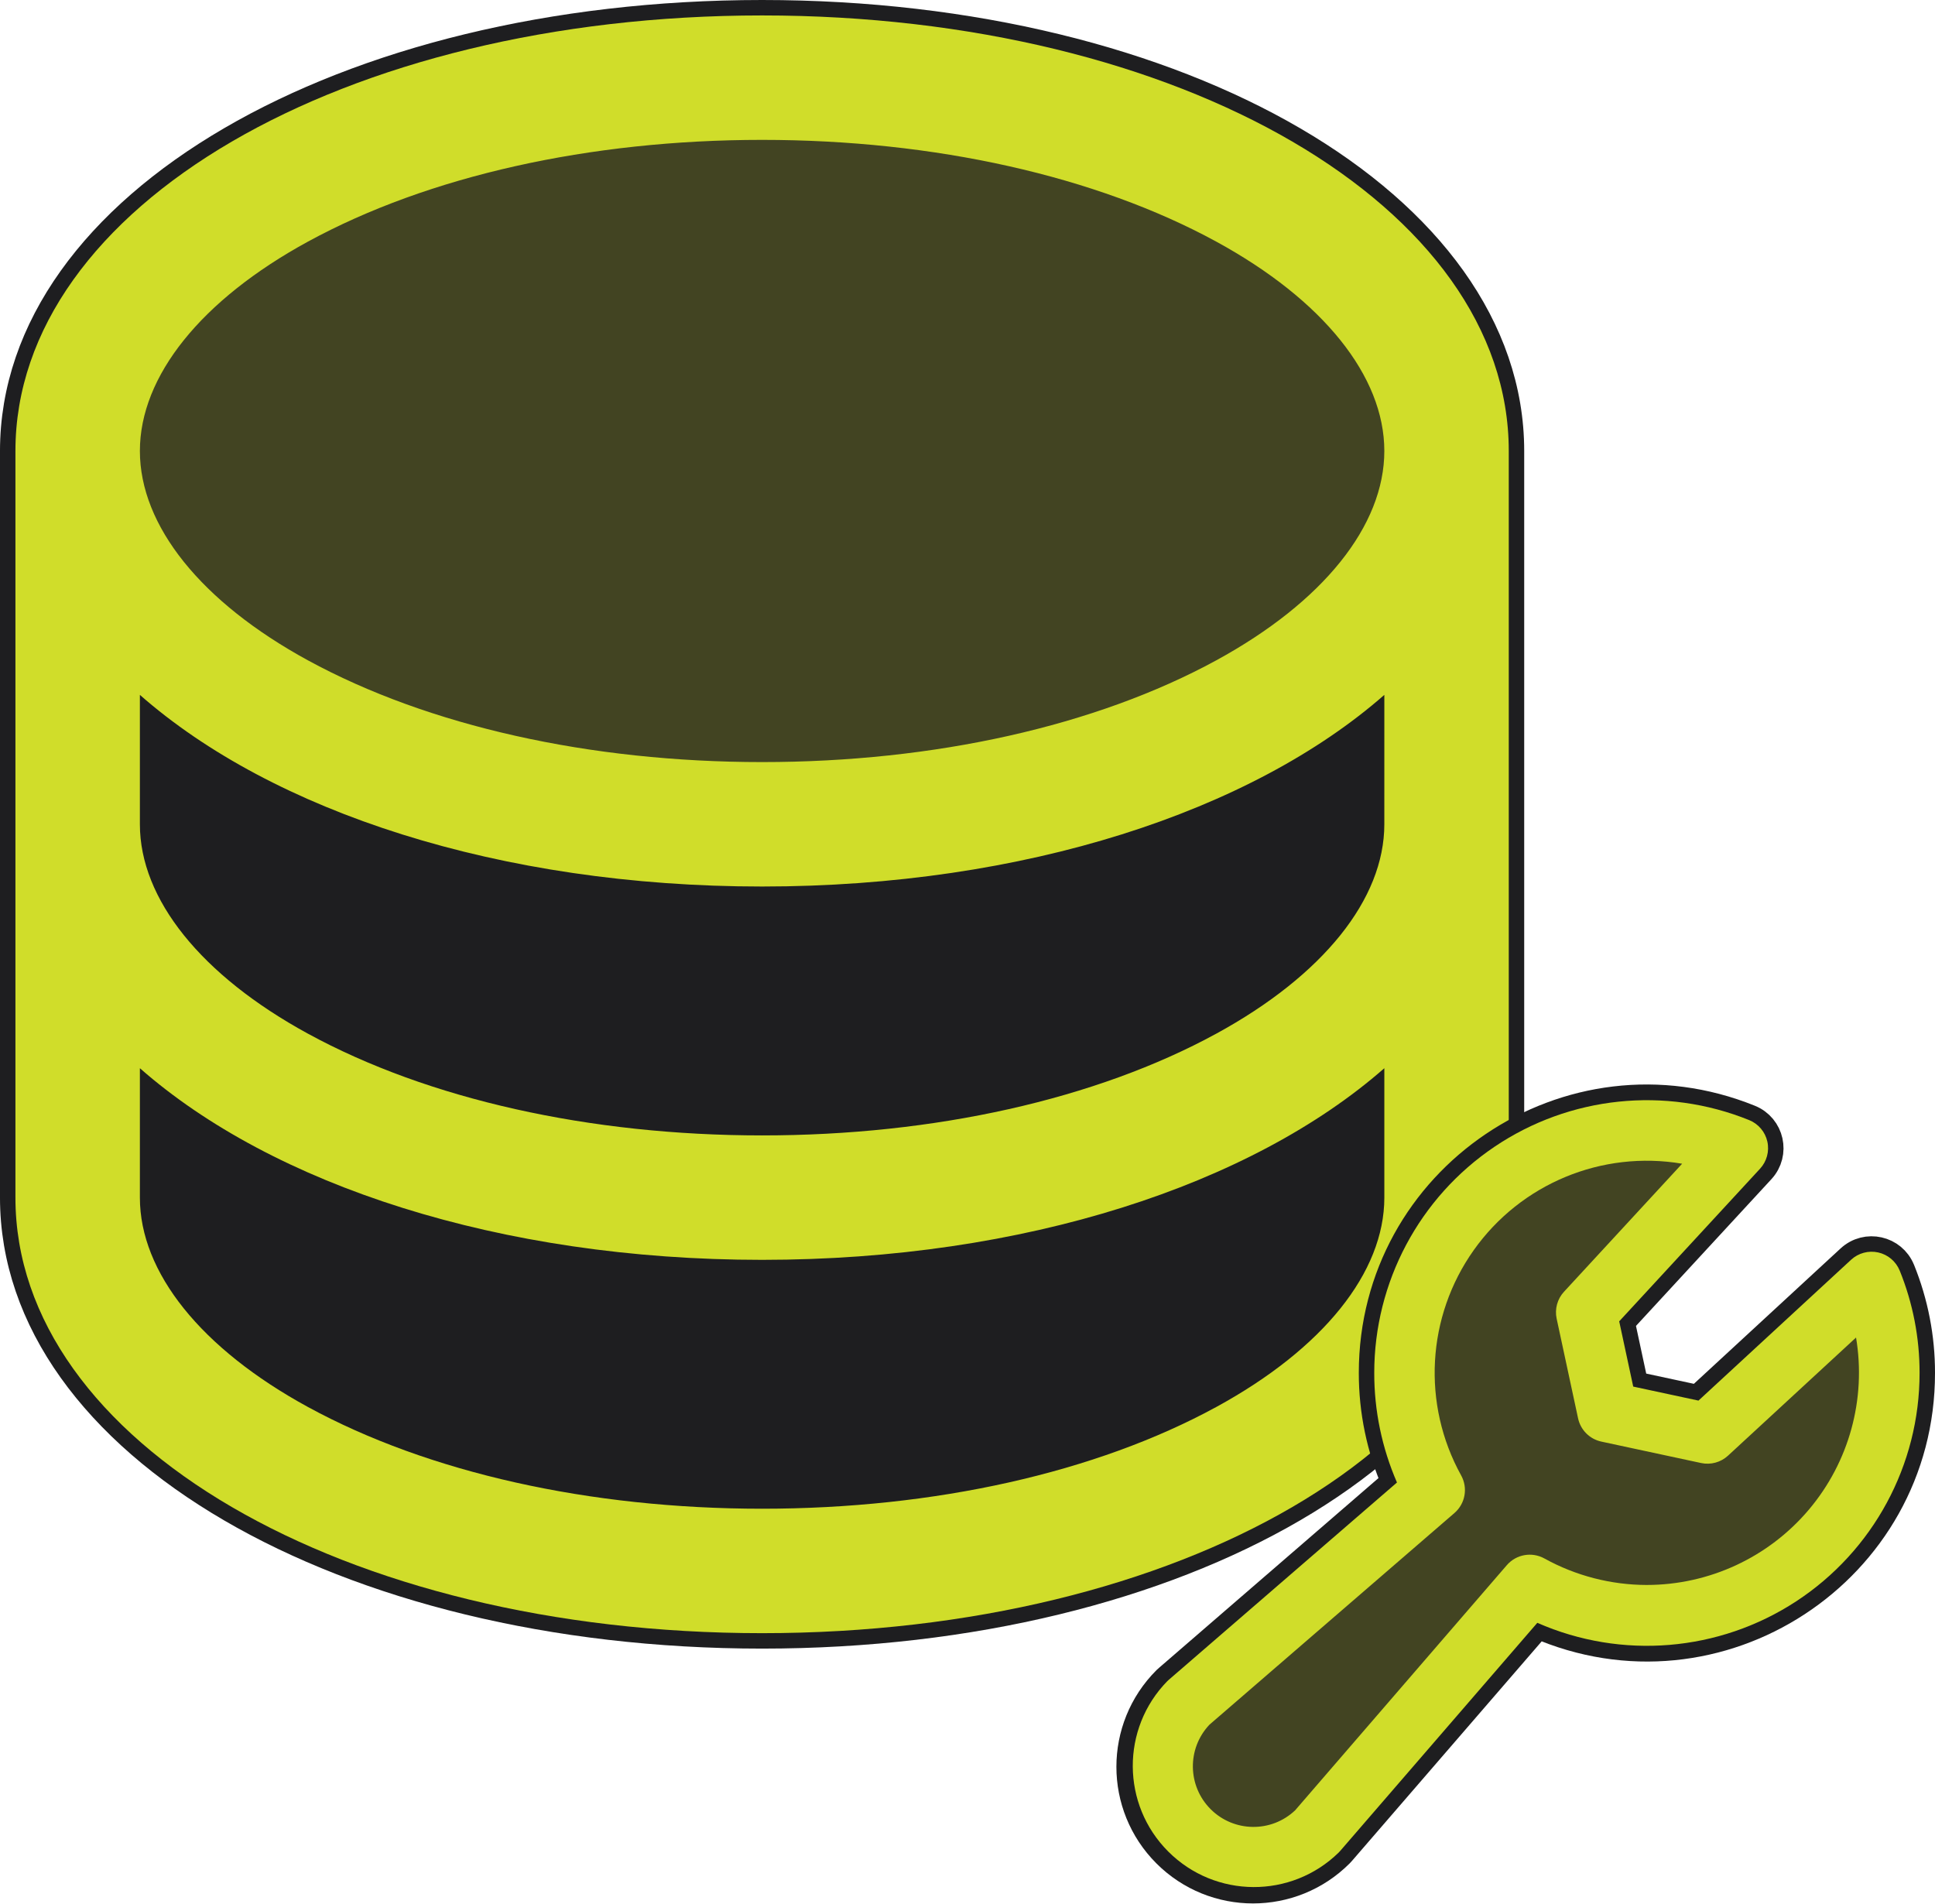
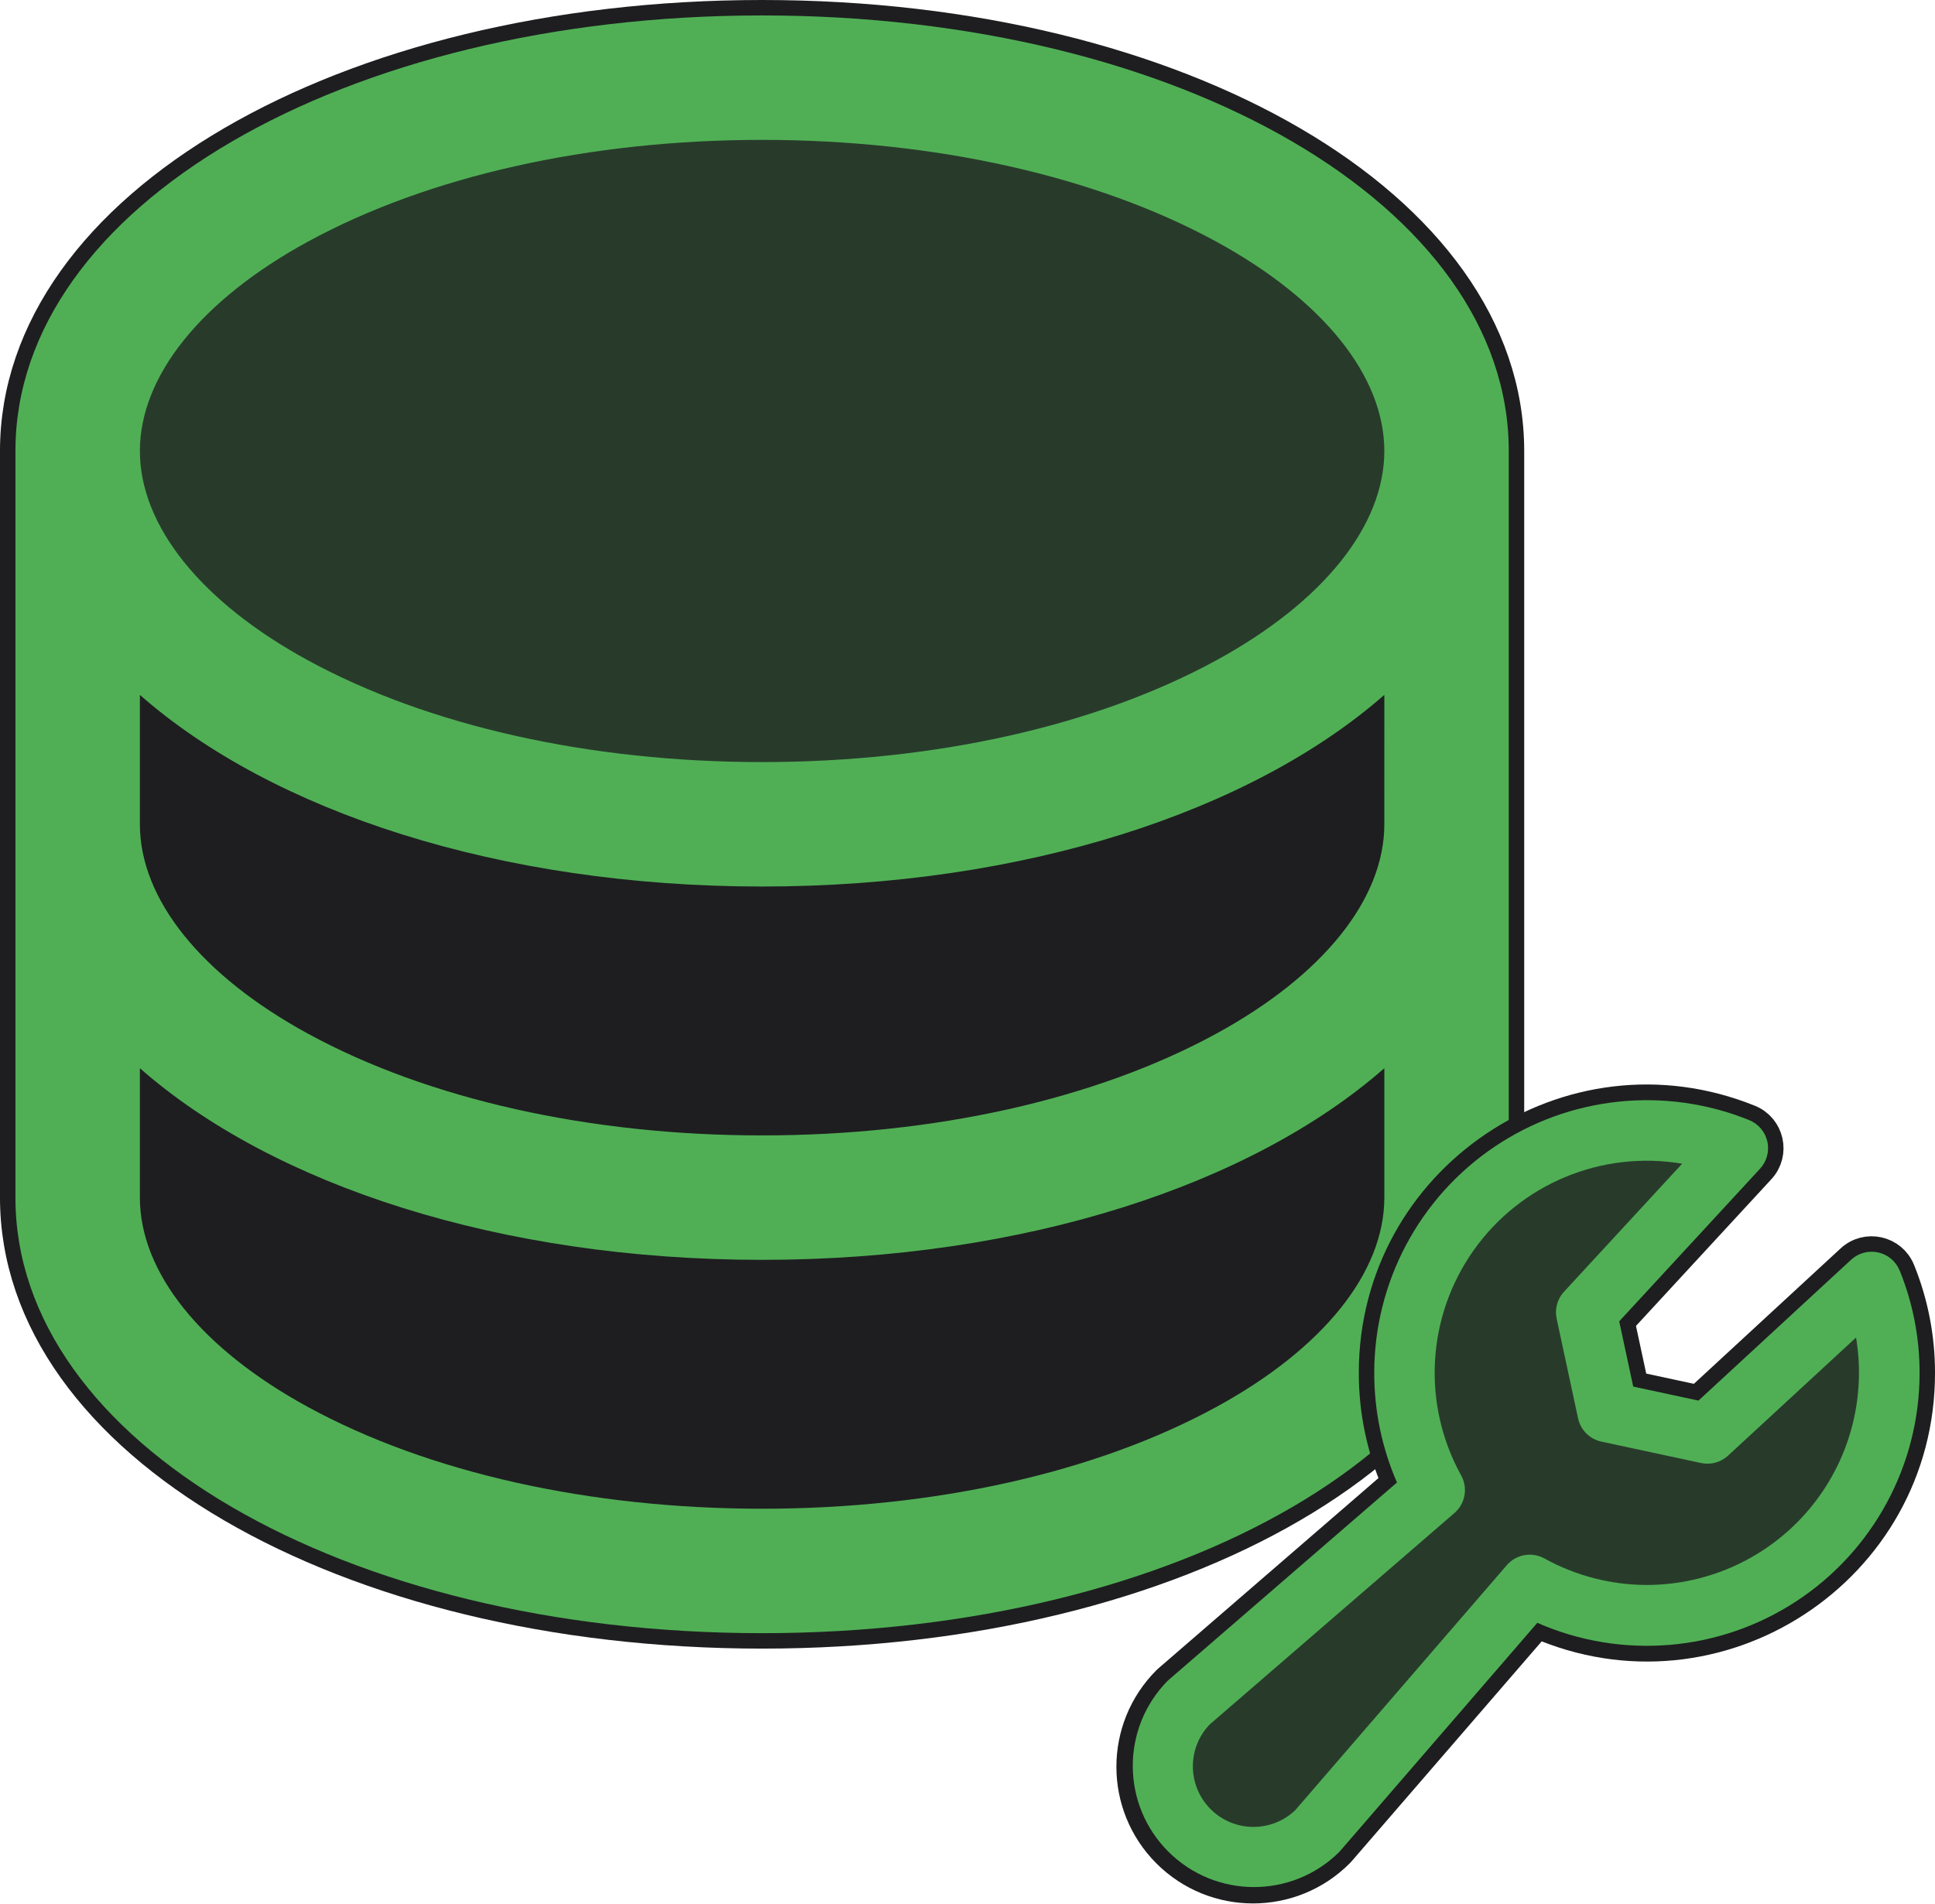
<svg xmlns="http://www.w3.org/2000/svg" version="1.1" viewBox="0 0 162.948 160.295" width="244.069" height="240.082">
  <path d="m 64.176,1.3 c -35.259,0 -62.881,16.113 -62.881,36.68 v 62.881 c 0,20.567 27.622,36.68 62.881,36.68 35.259,0 62.881,-16.113 62.881,-36.68 V 37.98 c 0,-20.567 -27.622,-36.68 -62.881,-36.68 z" style="fill:#1E1E20;fill-opacity:1;stroke:#1E1E20;stroke-width:2.6;stroke-miterlimit:4;stroke-dasharray:none;stroke-opacity:1" />
-   <path d="m 121.817,37.98 c 0,17.364 -25.807,31.44 -57.641,31.44 -31.833,0 -57.641,-14.076 -57.641,-31.44 0,-17.364 25.807,-31.44 57.641,-31.44 31.833,0 57.641,14.076 57.641,31.44 z" opacity="0.2" style="fill:#D0DD2A;stroke-width:0.319;stroke-miterlimit:4;stroke-dasharray:none" />
-   <path d="m 64.176,1.3 c -35.259,0 -62.881,16.113 -62.881,36.68 v 62.881 c 0,20.567 27.622,36.68 62.881,36.68 35.259,0 62.881,-16.113 62.881,-36.68 V 37.98 c 0,-20.567 -27.622,-36.68 -62.881,-36.68 z M 116.577,69.421 c 0,6.301 -5.161,12.727 -14.155,17.633 -10.126,5.522 -23.711,8.567 -38.246,8.567 -14.535,0 -28.119,-3.046 -38.246,-8.567 C 16.937,82.147 11.776,75.722 11.776,69.421 V 58.521 c 11.174,9.825 30.281,16.139 52.401,16.139 22.12,0 41.226,-6.34 52.401,-16.139 z M 25.93,20.348 C 36.057,14.826 49.641,11.78 64.176,11.78 c 14.535,0 28.119,3.046 38.246,8.567 8.993,4.906 14.155,11.332 14.155,17.633 0,6.301 -5.161,12.727 -14.155,17.633 -10.126,5.522 -23.711,8.567 -38.246,8.567 -14.535,0 -28.119,-3.046 -38.246,-8.567 C 16.937,50.707 11.776,44.281 11.776,37.98 c 0,-6.301 5.161,-12.727 14.155,-17.633 z m 76.492,98.146 c -10.126,5.522 -23.711,8.567 -38.246,8.567 -14.535,0 -28.119,-3.046 -38.246,-8.567 C 16.937,113.588 11.776,107.162 11.776,100.861 V 89.962 c 11.174,9.825 30.281,16.139 52.401,16.139 22.12,0 41.226,-6.34 52.401,-16.139 v 10.899 c 0,6.301 -5.161,12.727 -14.155,17.633 z" style="fill:#D0DD2A;stroke-width:2.6;stroke-miterlimit:4;stroke-dasharray:none" />
+   <path d="m 121.817,37.98 c 0,17.364 -25.807,31.44 -57.641,31.44 -31.833,0 -57.641,-14.076 -57.641,-31.44 0,-17.364 25.807,-31.44 57.641,-31.44 31.833,0 57.641,14.076 57.641,31.44 z" opacity="0.2" style="fill:#50AF55;stroke-width:0.319;stroke-miterlimit:4;stroke-dasharray:none" />
+   <path d="m 64.176,1.3 c -35.259,0 -62.881,16.113 -62.881,36.68 v 62.881 c 0,20.567 27.622,36.68 62.881,36.68 35.259,0 62.881,-16.113 62.881,-36.68 V 37.98 c 0,-20.567 -27.622,-36.68 -62.881,-36.68 z M 116.577,69.421 c 0,6.301 -5.161,12.727 -14.155,17.633 -10.126,5.522 -23.711,8.567 -38.246,8.567 -14.535,0 -28.119,-3.046 -38.246,-8.567 C 16.937,82.147 11.776,75.722 11.776,69.421 V 58.521 c 11.174,9.825 30.281,16.139 52.401,16.139 22.12,0 41.226,-6.34 52.401,-16.139 z M 25.93,20.348 C 36.057,14.826 49.641,11.78 64.176,11.78 c 14.535,0 28.119,3.046 38.246,8.567 8.993,4.906 14.155,11.332 14.155,17.633 0,6.301 -5.161,12.727 -14.155,17.633 -10.126,5.522 -23.711,8.567 -38.246,8.567 -14.535,0 -28.119,-3.046 -38.246,-8.567 C 16.937,50.707 11.776,44.281 11.776,37.98 c 0,-6.301 5.161,-12.727 14.155,-17.633 z m 76.492,98.146 c -10.126,5.522 -23.711,8.567 -38.246,8.567 -14.535,0 -28.119,-3.046 -38.246,-8.567 C 16.937,113.588 11.776,107.162 11.776,100.861 V 89.962 c 11.174,9.825 30.281,16.139 52.401,16.139 22.12,0 41.226,-6.34 52.401,-16.139 v 10.899 c 0,6.301 -5.161,12.727 -14.155,17.633 z" style="fill:#50AF55;stroke-width:2.6;stroke-miterlimit:4;stroke-dasharray:none" />
  <path d="m 159.981,107.011 c -0.669,-1.653 -2.784,-2.128 -4.095,-0.918 l -12.853,11.861 -5.495,-1.18 -1.18,-5.495 11.861,-12.853 c 1.209,-1.311 0.735,-3.426 -0.918,-4.095 -15.097,-6.107 -31.577,5.006 -31.573,21.291 -0.004,3.175 0.647,6.318 1.914,9.23 l -19.202,16.603 c -0.048,0.038 -0.092,0.083 -0.137,0.124 -3.986,3.986 -3.986,10.448 3e-6,14.434 3.986,3.986 10.448,3.986 14.434,0 0.042,-0.042 0.086,-0.089 0.124,-0.134 l 16.6,-19.209 c 15.183,6.665 32.209,-4.467 32.192,-21.049 0.005,-2.951 -0.563,-5.876 -1.671,-8.611 z" style="fill:#1E1E20;fill-opacity:1;stroke:#1E1E20;stroke-width:2.6;stroke-linecap:round;stroke-linejoin:round;stroke-miterlimit:4;stroke-dasharray:none;stroke-opacity:1" />
-   <path d="m 159.101,115.622 a 20.411,20.411 0 0 1 -30.278,17.86 l -17.879,20.73 a 7.667,7.667 0 0 1 -10.843,-10.843 l 20.73,-17.879 A 20.411,20.411 0 0 1 146.344,96.694 l -12.757,13.825 1.805,8.4 8.4,1.805 13.825,-12.757 a 20.347,20.347 0 0 1 1.483,7.654 z" opacity="0.2" style="fill:#D0DD2A;stroke-width:0.319" />
-   <path d="m 159.981,107.011 a 2.551,2.551 0 0 0 -4.095,-0.918 l -12.853,11.861 -5.495,-1.18 -1.18,-5.495 11.861,-12.853 a 2.551,2.551 0 0 0 -0.918,-4.095 22.962,22.962 0 0 0 -31.573,21.291 23.071,23.071 0 0 0 1.914,9.23 l -19.202,16.603 c -0.048,0.038 -0.092,0.083 -0.137,0.124 a 10.207,10.207 0 0 0 14.434,14.434 c 0.042,-0.042 0.086,-0.089 0.124,-0.134 l 16.6,-19.209 a 22.962,22.962 0 0 0 32.192,-21.049 22.822,22.822 0 0 0 -1.671,-8.611 z m -21.291,26.471 a 17.904,17.904 0 0 1 -8.633,-2.232 2.551,2.551 0 0 0 -3.164,0.564 l -17.828,20.647 a 5.103,5.103 0 0 1 -7.214,-7.214 L 122.482,127.422 a 2.551,2.551 0 0 0 0.564,-3.167 17.86,17.86 0 0 1 18.612,-26.25 l -9.95,10.783 a 2.551,2.551 0 0 0 -0.619,2.264 l 1.805,8.397 a 2.551,2.551 0 0 0 1.958,1.958 l 8.404,1.805 a 2.551,2.551 0 0 0 2.264,-0.619 l 10.783,-9.95 a 17.879,17.879 0 0 1 -17.614,20.838 z" style="fill:#D0DD2A;stroke-width:0.319;stroke-miterlimit:4;stroke-dasharray:none" />
+   <path d="m 159.101,115.622 a 20.411,20.411 0 0 1 -30.278,17.86 l -17.879,20.73 a 7.667,7.667 0 0 1 -10.843,-10.843 l 20.73,-17.879 A 20.411,20.411 0 0 1 146.344,96.694 l -12.757,13.825 1.805,8.4 8.4,1.805 13.825,-12.757 a 20.347,20.347 0 0 1 1.483,7.654 z" opacity="0.2" style="fill:#50AF55;stroke-width:0.319" />
+   <path d="m 159.981,107.011 a 2.551,2.551 0 0 0 -4.095,-0.918 l -12.853,11.861 -5.495,-1.18 -1.18,-5.495 11.861,-12.853 a 2.551,2.551 0 0 0 -0.918,-4.095 22.962,22.962 0 0 0 -31.573,21.291 23.071,23.071 0 0 0 1.914,9.23 l -19.202,16.603 c -0.048,0.038 -0.092,0.083 -0.137,0.124 a 10.207,10.207 0 0 0 14.434,14.434 c 0.042,-0.042 0.086,-0.089 0.124,-0.134 l 16.6,-19.209 a 22.962,22.962 0 0 0 32.192,-21.049 22.822,22.822 0 0 0 -1.671,-8.611 z m -21.291,26.471 a 17.904,17.904 0 0 1 -8.633,-2.232 2.551,2.551 0 0 0 -3.164,0.564 l -17.828,20.647 a 5.103,5.103 0 0 1 -7.214,-7.214 L 122.482,127.422 a 2.551,2.551 0 0 0 0.564,-3.167 17.86,17.86 0 0 1 18.612,-26.25 l -9.95,10.783 a 2.551,2.551 0 0 0 -0.619,2.264 l 1.805,8.397 a 2.551,2.551 0 0 0 1.958,1.958 l 8.404,1.805 a 2.551,2.551 0 0 0 2.264,-0.619 l 10.783,-9.95 a 17.879,17.879 0 0 1 -17.614,20.838 z" style="fill:#50AF55;stroke-width:0.319;stroke-miterlimit:4;stroke-dasharray:none" />
</svg>
